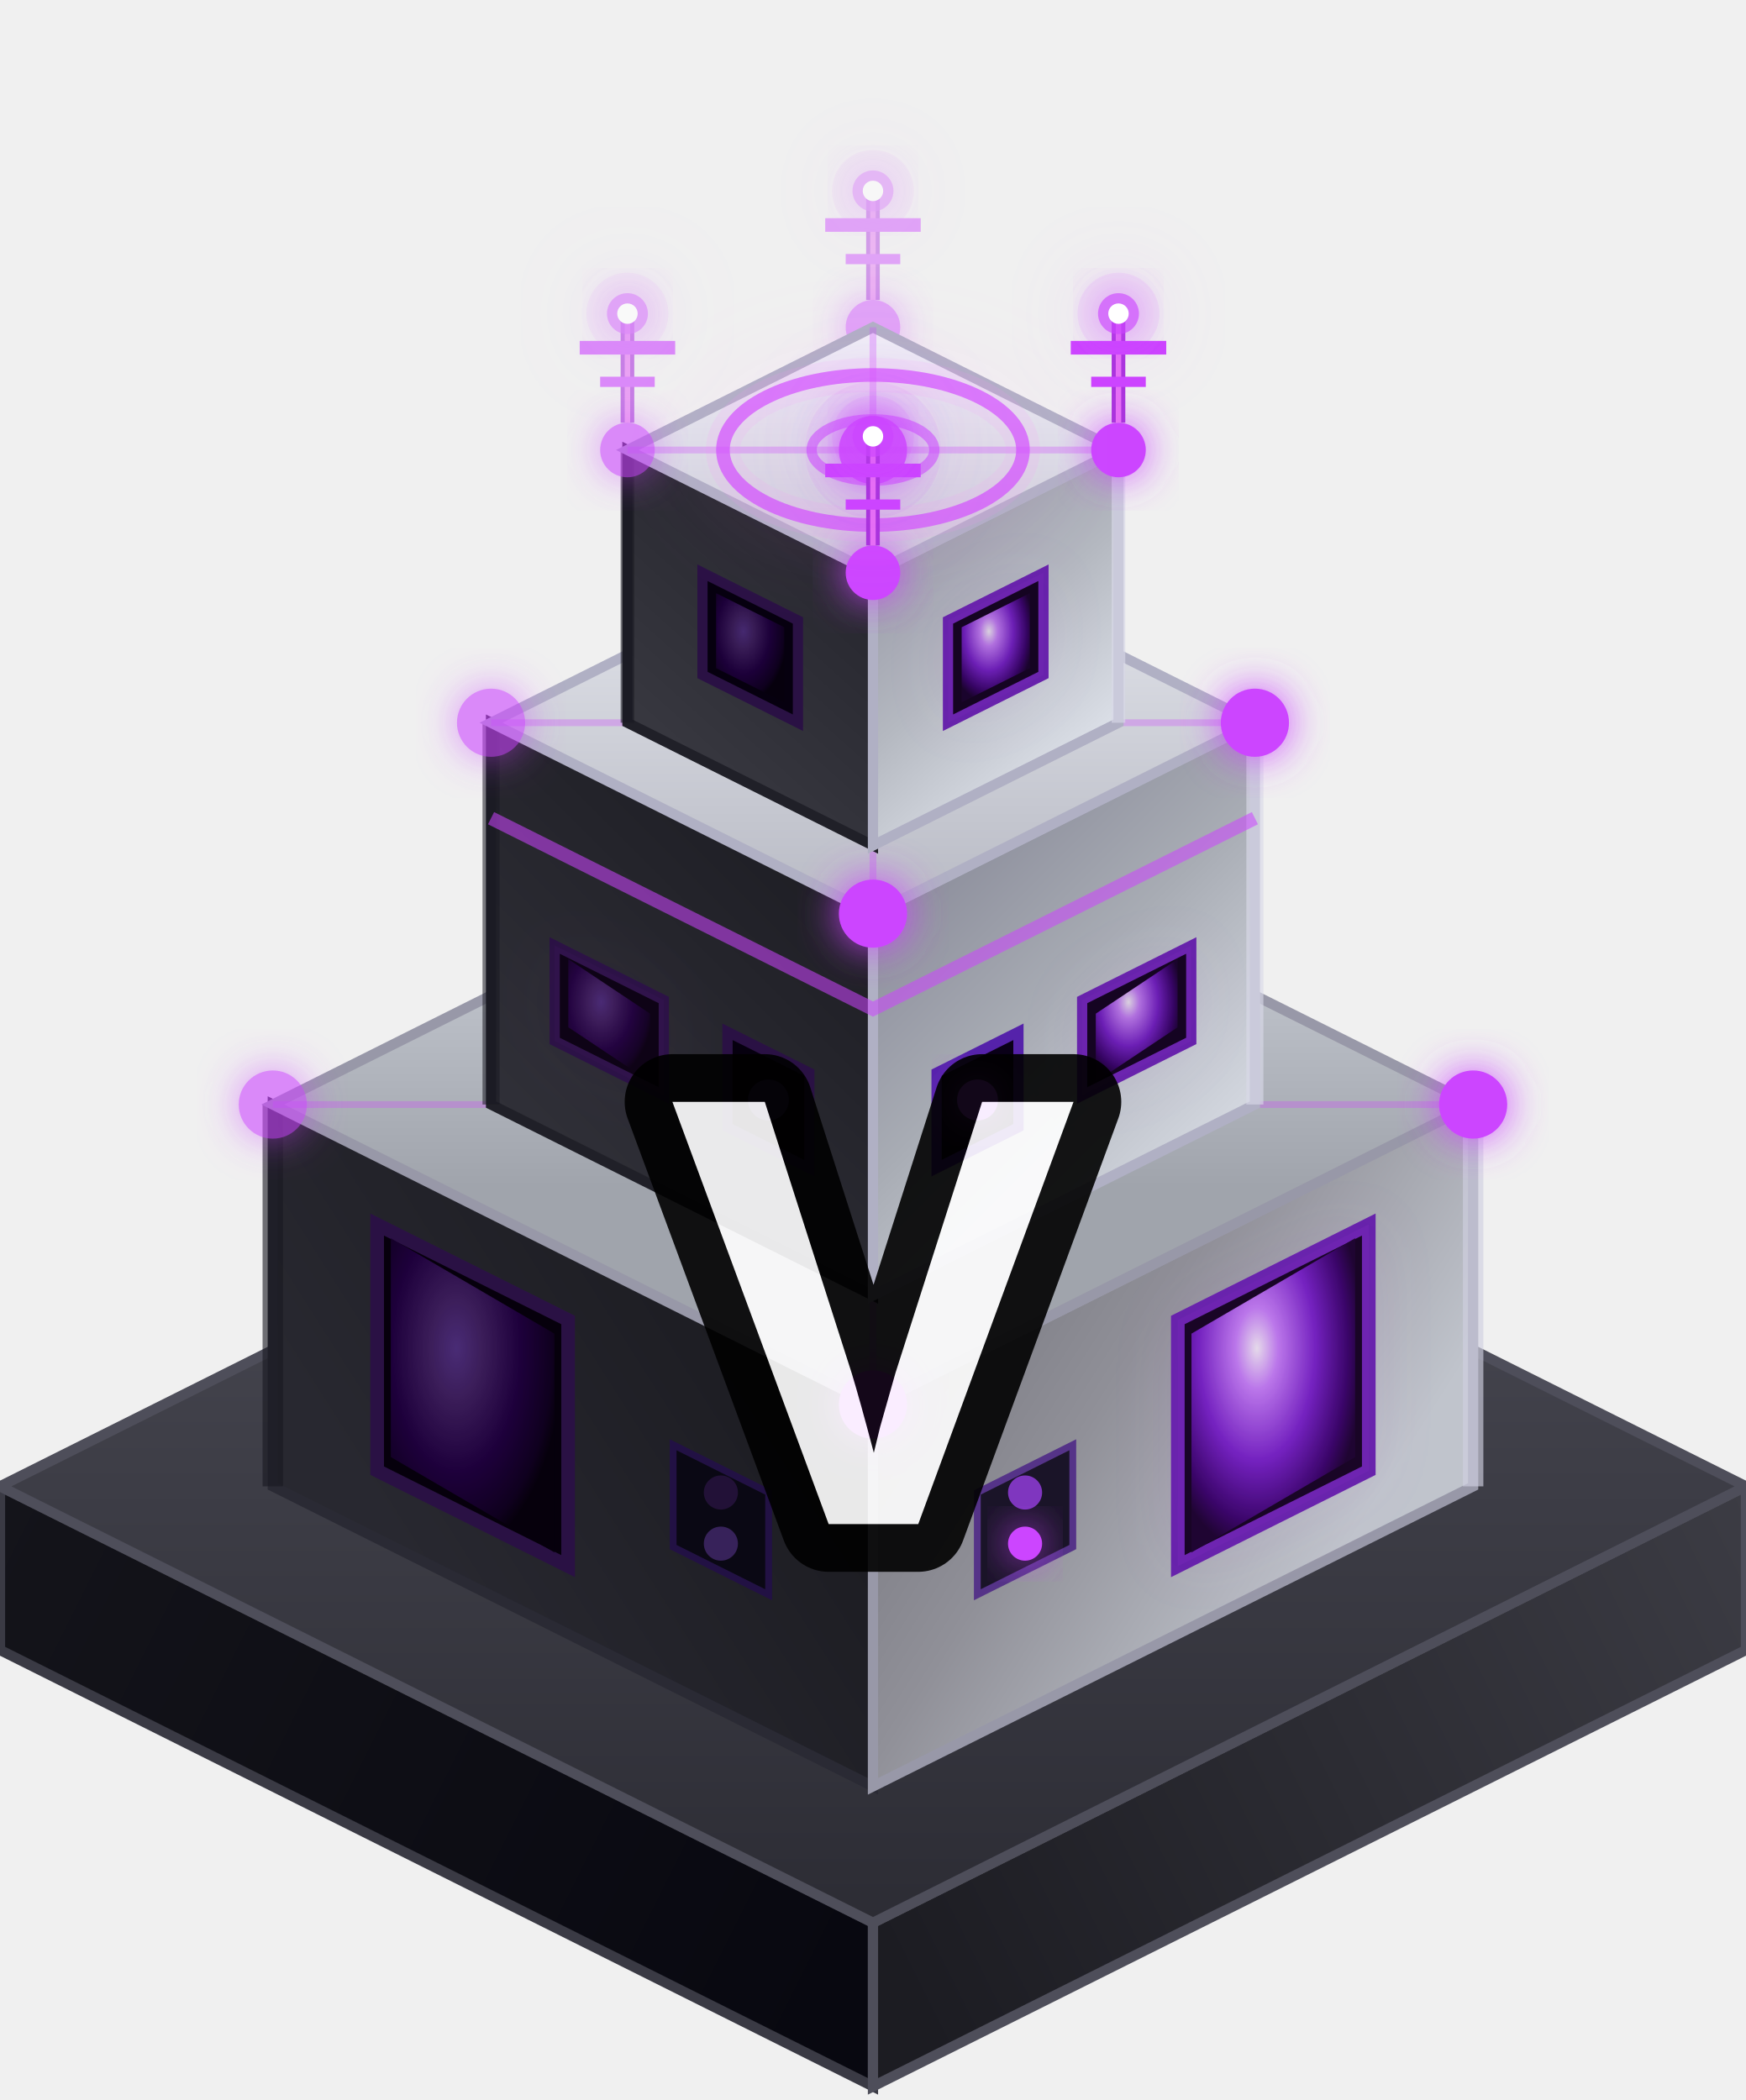
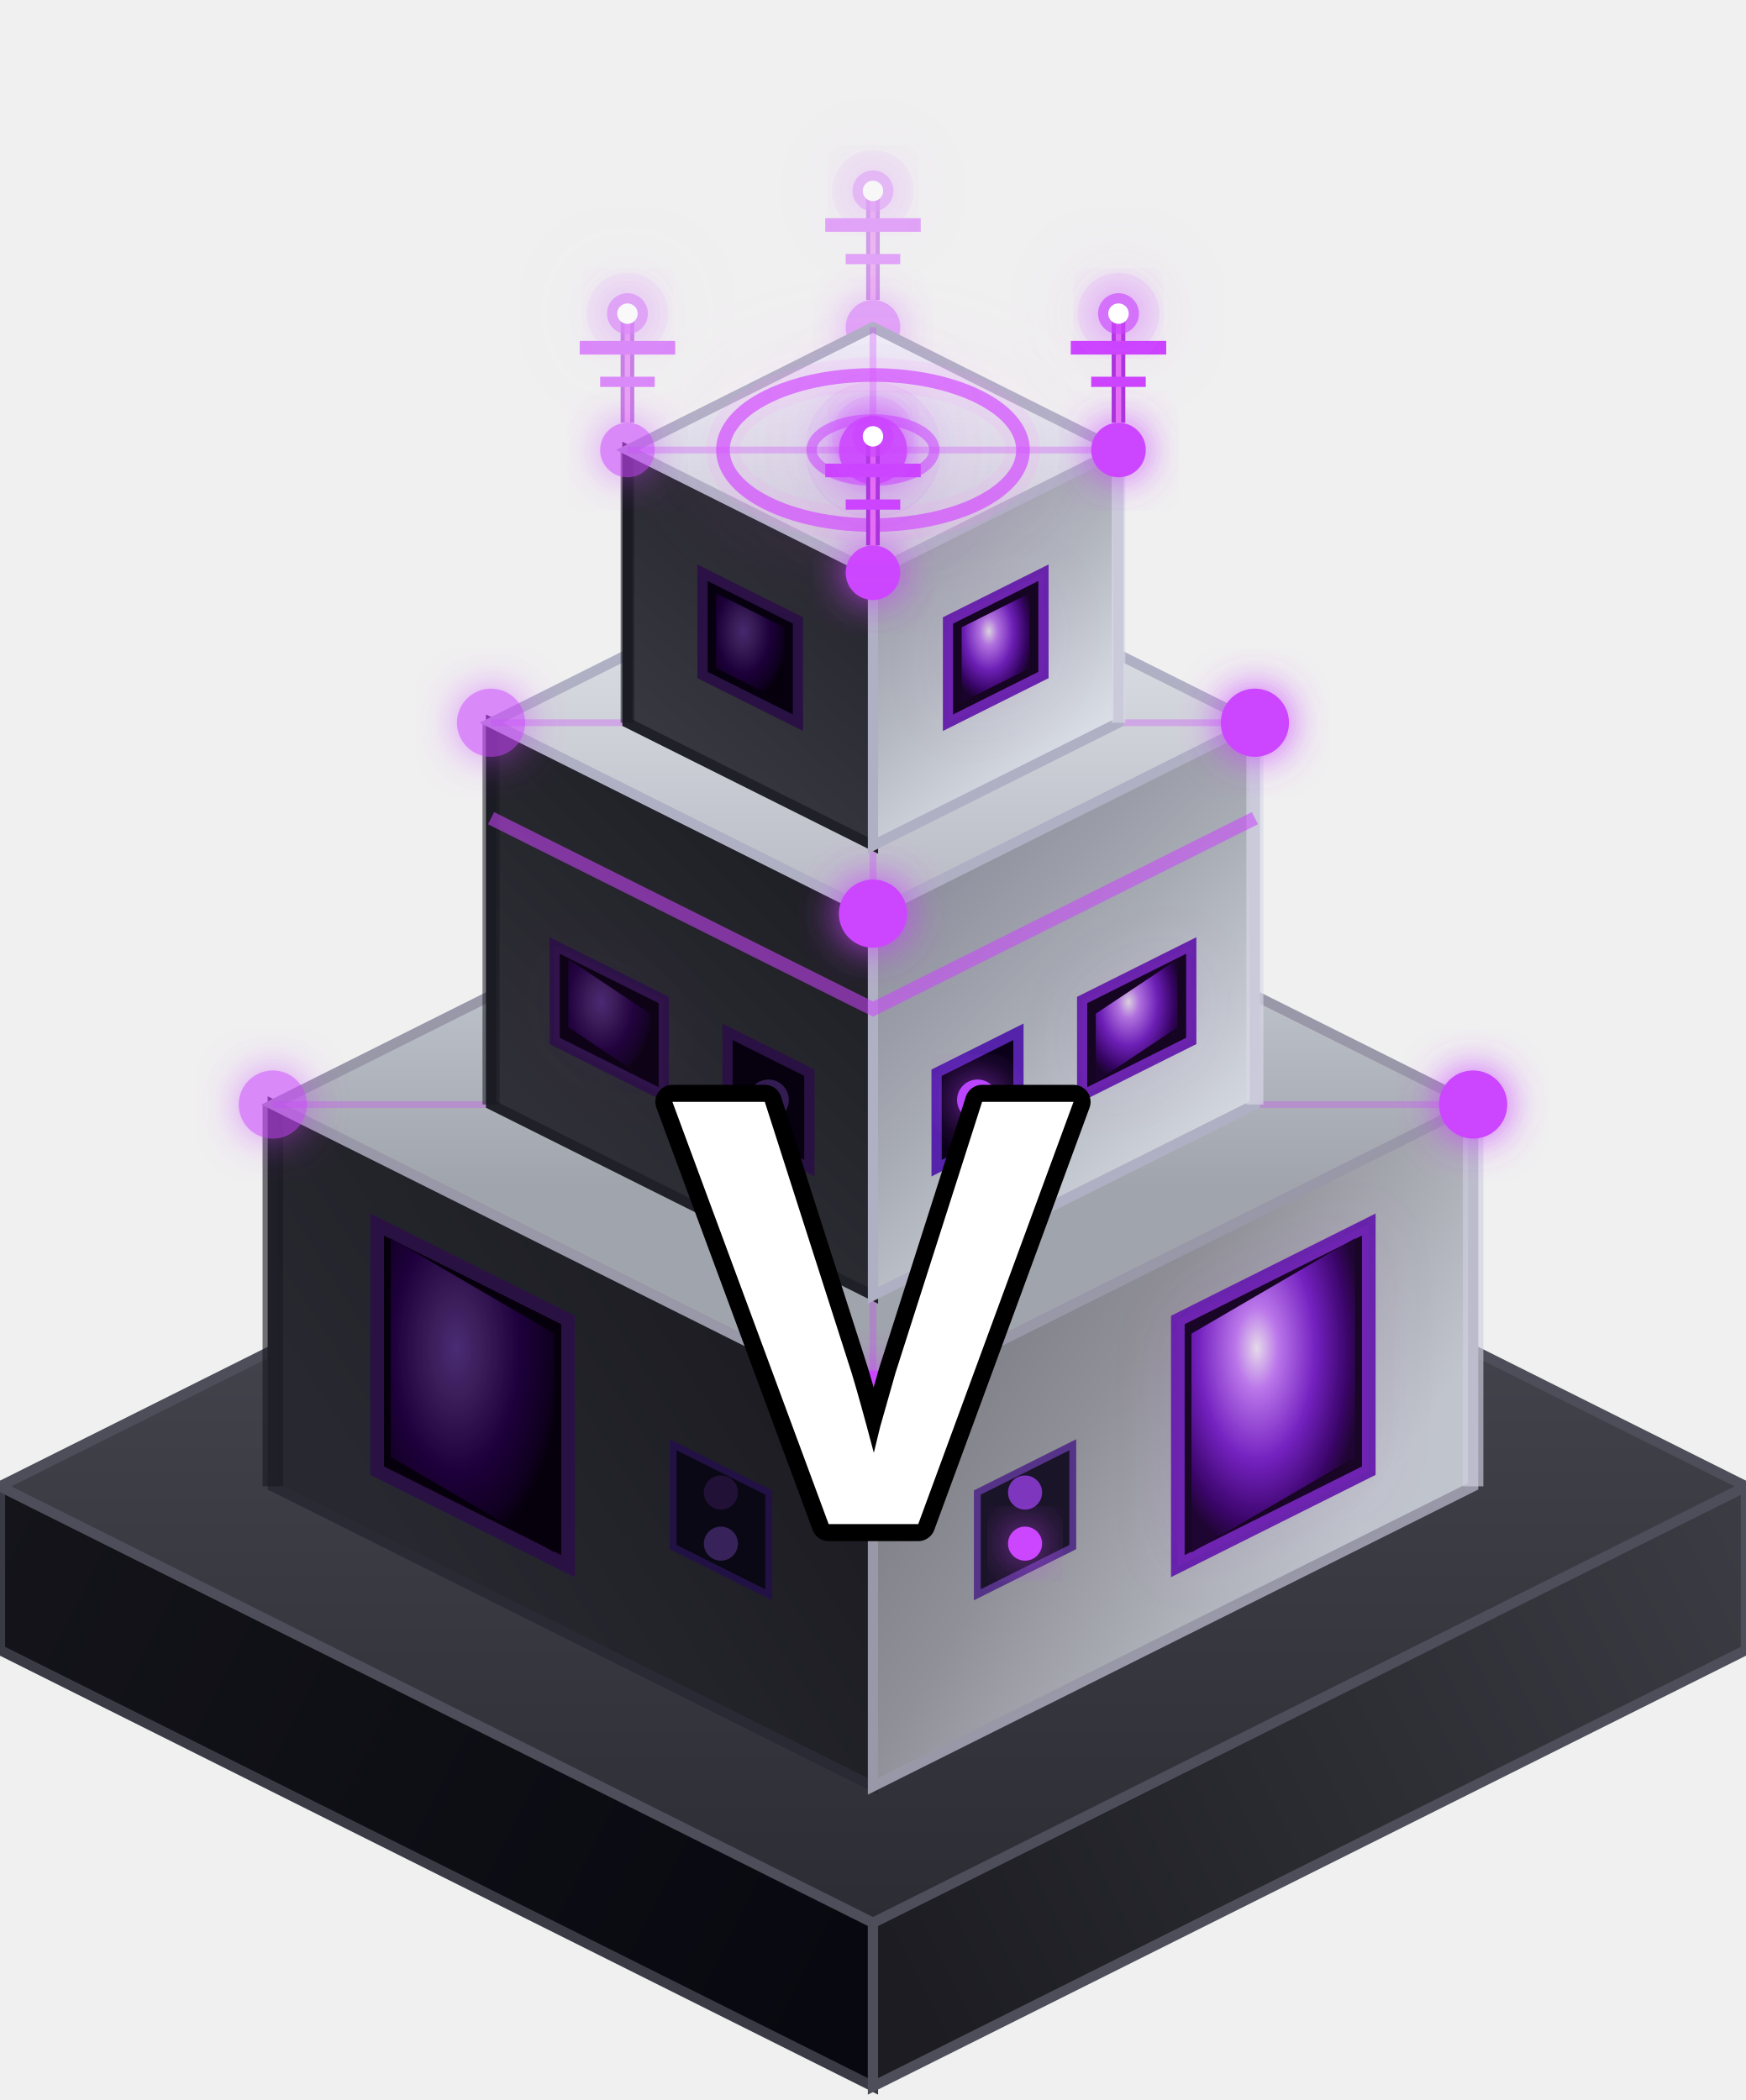
<svg xmlns="http://www.w3.org/2000/svg" viewBox="-128 -178 256 308" width="256" height="308">
  <defs>
    <linearGradient id="fR" gradientUnits="userSpaceOnUse" x1="128" y1="40" x2="0" y2="104">
      <stop offset="0%" stop-color="#3c3c44" />
      <stop offset="100%" stop-color="#1c1c22" />
    </linearGradient>
    <linearGradient id="fL" gradientUnits="userSpaceOnUse" x1="-128" y1="40" x2="0" y2="104">
      <stop offset="0%" stop-color="#14141a" />
      <stop offset="100%" stop-color="#080810" />
    </linearGradient>
    <linearGradient id="fT" gradientUnits="userSpaceOnUse" x1="0" y1="-24" x2="0" y2="104">
      <stop offset="0%" stop-color="#4e4e58" />
      <stop offset="100%" stop-color="#2c2c34" />
    </linearGradient>
    <linearGradient id="lR" gradientUnits="userSpaceOnUse" x1="88" y1="0" x2="0" y2="-56">
      <stop offset="0%" stop-color="#c0c4cc" />
      <stop offset="40%" stop-color="#909098" />
      <stop offset="100%" stop-color="#606068" />
    </linearGradient>
    <linearGradient id="lL" gradientUnits="userSpaceOnUse" x1="-88" y1="0" x2="0" y2="-56">
      <stop offset="0%" stop-color="#282830" />
      <stop offset="100%" stop-color="#141418" />
    </linearGradient>
    <linearGradient id="lT" gradientUnits="userSpaceOnUse" x1="0" y1="-80" x2="0" y2="-24">
      <stop offset="0%" stop-color="#d8dce4" />
      <stop offset="100%" stop-color="#a0a4ac" />
    </linearGradient>
    <radialGradient id="reactor" cx="40%" cy="35%" r="65%">
      <stop offset="0%" stop-color="#ffffff" />
      <stop offset="20%" stop-color="#cc88ff" />
      <stop offset="55%" stop-color="#7722cc" />
      <stop offset="85%" stop-color="#330066" />
      <stop offset="100%" stop-color="#110022" />
    </radialGradient>
    <radialGradient id="reactorDim" cx="40%" cy="35%" r="65%">
      <stop offset="0%" stop-color="#553388" />
      <stop offset="25%" stop-color="#442266" />
      <stop offset="60%" stop-color="#220044" />
      <stop offset="90%" stop-color="#110022" />
      <stop offset="100%" stop-color="#06000c" />
    </radialGradient>
    <linearGradient id="uR" gradientUnits="userSpaceOnUse" x1="56" y1="-44" x2="0" y2="-100">
      <stop offset="0%" stop-color="#d4d8e0" />
      <stop offset="40%" stop-color="#a8acb4" />
      <stop offset="100%" stop-color="#78788a" />
    </linearGradient>
    <linearGradient id="uL" gradientUnits="userSpaceOnUse" x1="-56" y1="-44" x2="0" y2="-100">
      <stop offset="0%" stop-color="#303038" />
      <stop offset="100%" stop-color="#18181e" />
    </linearGradient>
    <linearGradient id="uT" gradientUnits="userSpaceOnUse" x1="0" y1="-128" x2="0" y2="-72">
      <stop offset="0%" stop-color="#e8eaf0" />
      <stop offset="100%" stop-color="#b8bac4" />
    </linearGradient>
    <linearGradient id="tbR" gradientUnits="userSpaceOnUse" x1="36" y1="-100" x2="0" y2="-140">
      <stop offset="0%" stop-color="#dce0e8" />
      <stop offset="40%" stop-color="#b4b8c0" />
      <stop offset="100%" stop-color="#888898" />
    </linearGradient>
    <linearGradient id="tbL" gradientUnits="userSpaceOnUse" x1="-36" y1="-100" x2="0" y2="-140">
      <stop offset="0%" stop-color="#383840" />
      <stop offset="100%" stop-color="#202028" />
    </linearGradient>
    <linearGradient id="tbT" gradientUnits="userSpaceOnUse" x1="0" y1="-158" x2="0" y2="-122">
      <stop offset="0%" stop-color="#f0f2f8" />
      <stop offset="100%" stop-color="#c8cad4" />
    </linearGradient>
    <filter id="glow" x="-60%" y="-60%" width="220%" height="220%">
      <feGaussianBlur stdDeviation="3" result="blur" />
      <feMerge>
        <feMergeNode in="blur" />
        <feMergeNode in="SourceGraphic" />
      </feMerge>
    </filter>
    <filter id="coreglow" x="-80%" y="-80%" width="260%" height="260%">
      <feGaussianBlur stdDeviation="5" result="blur" />
      <feMerge>
        <feMergeNode in="blur" />
        <feMergeNode in="SourceGraphic" />
      </feMerge>
    </filter>
    <filter id="softglow" x="-80%" y="-80%" width="260%" height="260%">
      <feGaussianBlur stdDeviation="6" result="blur" />
      <feMerge>
        <feMergeNode in="blur" />
        <feMergeNode in="SourceGraphic" />
      </feMerge>
    </filter>
  </defs>
  <polygon points="-128,64 0,128 0,104 -128,40" fill="url(#fL)" stroke="#3a3a44" stroke-width="1.5" />
  <polygon points="128,64 0,128 0,104 128,40" fill="url(#fR)" stroke="#4e4e5a" stroke-width="1.5" />
  <polygon points="0,-24 128,40 0,104 -128,40" fill="url(#fT)" stroke="#4e4e5a" stroke-width="1.5" />
  <g transform="translate(0, 20)">
    <polygon points="-88,20 0,64 0,8 -88,-36" fill="url(#lL)" stroke="#2a2a34" stroke-width="1.5" />
    <line x1="-88" y1="20" x2="-88" y2="-36" stroke="#181820" stroke-width="3" opacity="0.6" />
    <polygon points="-72.7,17.7 -44.7,31.7 -44.7,-4.4 -72.7,-18.4" fill="#06000c" stroke="#2a1144" stroke-width="2" />
    <polygon points="-70.7,15.7 -46.7,29.7 -46.7,-2.4 -70.7,-16.4" fill="url(#reactorDim)" opacity="0.85" />
    <polygon points="-29.3,28.9 -15.3,35.9 -15.3,20.9 -29.3,13.9" fill="#0a0814" stroke="#221144" stroke-width="1" />
    <circle cx="-22.3" cy="28.4" r="2.5" fill="#553388" opacity="0.6" />
    <circle cx="-22.3" cy="20.9" r="2.5" fill="#3a1a5a" opacity="0.5" />
    <polygon points="88,20 0,64 0,8 88,-36" fill="url(#lR)" stroke="#9898a8" stroke-width="1.5" />
    <line x1="88" y1="20" x2="88" y2="-36" stroke="#d0d0e0" stroke-width="3" opacity="0.65" />
    <polygon points="72.7,17.7 44.7,31.7 44.7,-4.4 72.7,-18.4" fill="#0a0014" stroke="#6622aa" stroke-width="2" />
    <polygon points="70.7,15.7 46.7,29.7 46.7,-2.4 70.7,-16.4" fill="url(#reactor)" opacity="0.9" />
    <polygon points="72.7,17.7 44.7,31.7 44.7,-4.4 72.7,-18.4" fill="#cc44ff" opacity="0.08" filter="url(#coreglow)" />
    <polygon points="29.3,28.9 15.3,35.9 15.3,20.9 29.3,13.9" fill="#1a1428" stroke="#553388" stroke-width="1" />
    <circle cx="22.3" cy="28.4" r="2.5" fill="#cc44ff" filter="url(#glow)" />
    <circle cx="22.3" cy="20.9" r="2.5" fill="#aa44ff" opacity="0.7" />
    <polygon points="0,-80 88,-36 0,8 -88,-36" fill="url(#lT)" stroke="#9898a8" stroke-width="1.5" />
    <line x1="0" y1="-80" x2="0" y2="8" stroke="#cc44ff" stroke-width="1" opacity="0.3" />
    <line x1="-88" y1="-36" x2="88" y2="-36" stroke="#cc44ff" stroke-width="1" opacity="0.3" />
    <circle cx="88" cy="-36" r="5" fill="#cc44ff" filter="url(#glow)" />
    <circle cx="-88" cy="-36" r="5" fill="#cc44ff" filter="url(#glow)" opacity="0.6" />
    <circle cx="0" cy="8" r="5" fill="#cc44ff" filter="url(#glow)" />
  </g>
  <g transform="translate(0, 28)">
    <polygon points="-56,-44 0,-16 0,-72 -56,-100" fill="url(#uL)" stroke="#202028" stroke-width="1.5" />
    <line x1="-56" y1="-44" x2="-56" y2="-100" stroke="#181820" stroke-width="2.5" opacity="0.55" />
    <polygon points="-46.67,-53.33 -30.67,-45.33 -30.67,-59.33 -46.67,-67.33" fill="#06000c" stroke="#2a1144" stroke-width="1.5" />
    <polygon points="-44.67,-55.33 -32.67,-47.33 -32.67,-57.33 -44.67,-65.33" fill="url(#reactorDim)" opacity="0.8" />
    <polygon points="-46.67,-53.33 -30.67,-45.33 -30.67,-59.33 -46.67,-67.33" fill="#cc44ff" opacity="0.04" filter="url(#coreglow)" />
    <polygon points="-21.33,-40.67 -9.33,-34.67 -9.33,-48.67 -21.33,-54.67" fill="#06000f" stroke="#2a1144" stroke-width="1.5" />
    <circle cx="-15.33" cy="-44.67" r="3" fill="#553388" opacity="0.55" />
    <polygon points="56,-44 0,-16 0,-72 56,-100" fill="url(#uR)" stroke="#b0b0c4" stroke-width="1.5" />
    <line x1="56" y1="-44" x2="56" y2="-100" stroke="#d8d8e8" stroke-width="2.5" opacity="0.65" />
    <polygon points="46.67,-53.33 30.67,-45.33 30.67,-59.33 46.67,-67.33" fill="#0a0014" stroke="#6622aa" stroke-width="1.5" />
    <polygon points="44.67,-55.33 32.67,-47.33 32.67,-57.33 44.67,-65.33" fill="url(#reactor)" opacity="0.85" />
    <polygon points="46.67,-53.33 30.67,-45.33 30.67,-59.33 46.67,-67.33" fill="#cc44ff" opacity="0.06" filter="url(#coreglow)" />
    <polygon points="21.33,-40.67 9.33,-34.67 9.33,-48.67 21.33,-54.67" fill="#0a0018" stroke="#5522aa" stroke-width="1.5" />
    <circle cx="15.33" cy="-44.67" r="3" fill="#bb44ff" filter="url(#glow)" />
    <polyline points="56,-86 0,-58 -56,-86" stroke="#cc44ff" stroke-width="2" fill="none" opacity="0.55" />
    <circle cx="0" cy="-128" r="5" fill="#cc44ff" filter="url(#glow)" opacity="0.45" />
    <polygon points="0,-128 56,-100 0,-72 -56,-100" fill="url(#uT)" stroke="#b0b0c4" stroke-width="1.5" />
    <line x1="0" y1="-128" x2="0" y2="-72" stroke="#cc44ff" stroke-width="1" opacity="0.3" />
    <line x1="-56" y1="-100" x2="56" y2="-100" stroke="#cc44ff" stroke-width="1" opacity="0.3" />
    <circle cx="56" cy="-100" r="5" fill="#cc44ff" filter="url(#glow)" />
    <circle cx="-56" cy="-100" r="5" fill="#cc44ff" filter="url(#glow)" opacity="0.6" />
    <circle cx="0" cy="-72" r="5" fill="#cc44ff" filter="url(#glow)" />
  </g>
  <g transform="translate(0, 28)">
    <polygon points="-36,-100 0,-82 0,-122 -36,-140" fill="url(#tbL)" stroke="#202028" stroke-width="1.5" />
    <line x1="-36" y1="-100" x2="-36" y2="-140" stroke="#181820" stroke-width="2" opacity="0.55" />
    <polygon points="-25,-107 -11,-100 -11,-115 -25,-122" fill="#06000f" stroke="#2a1144" stroke-width="1.5" />
    <polygon points="-23,-108 -13,-103 -13,-114 -23,-119" fill="url(#reactorDim)" opacity="0.8" />
    <polygon points="36,-100 0,-82 0,-122 36,-140" fill="url(#tbR)" stroke="#b0b0c4" stroke-width="1.5" />
    <line x1="36" y1="-100" x2="36" y2="-140" stroke="#d8d8e8" stroke-width="2" opacity="0.65" />
    <polygon points="25,-107 11,-100 11,-115 25,-122" fill="#0a0014" stroke="#6622aa" stroke-width="1.5" />
    <polygon points="23,-108 13,-103 13,-114 23,-119" fill="url(#reactor)" opacity="0.85" />
    <polygon points="25,-107 11,-100 11,-115 25,-122" fill="#cc44ff" opacity="0.06" filter="url(#coreglow)" />
    <circle cx="0" cy="-158" r="4" fill="#cc44ff" filter="url(#glow)" opacity="0.45" />
    <polygon points="0,-158 36,-140 0,-122 -36,-140" fill="url(#tbT)" stroke="#b0b0c4" stroke-width="1.5" />
    <line x1="0" y1="-158" x2="0" y2="-122" stroke="#cc44ff" stroke-width="1" opacity="0.3" />
    <line x1="-36" y1="-140" x2="36" y2="-140" stroke="#cc44ff" stroke-width="1" opacity="0.3" />
    <circle cx="36" cy="-140" r="4" fill="#cc44ff" filter="url(#glow)" />
    <circle cx="-36" cy="-140" r="4" fill="#cc44ff" filter="url(#glow)" opacity="0.6" />
    <circle cx="0" cy="-122" r="4" fill="#cc44ff" filter="url(#glow)" />
    <g opacity="0.45">
      <line x1="0" y1="-162" x2="0" y2="-178" stroke="#aa33dd" stroke-width="2" />
      <line x1="0" y1="-162" x2="0" y2="-178" stroke="#ff88ff" stroke-width="0.8" opacity="0.7" />
      <line x1="-4" y1="-168" x2="4" y2="-168" stroke="#cc44ff" stroke-width="1.5" />
      <line x1="-7" y1="-173" x2="7" y2="-173" stroke="#cc44ff" stroke-width="2" />
      <circle cx="0" cy="-178" r="6" fill="#cc44ff" opacity="0.12" filter="url(#softglow)" />
      <circle cx="0" cy="-178" r="3" fill="#cc44ff" opacity="0.7" filter="url(#glow)" />
      <circle cx="0" cy="-178" r="1.5" fill="#ffffff" />
    </g>
    <g opacity="0.6">
      <line x1="-36" y1="-144" x2="-36" y2="-160" stroke="#aa33dd" stroke-width="2" />
      <line x1="-36" y1="-144" x2="-36" y2="-160" stroke="#ff88ff" stroke-width="0.8" opacity="0.7" />
      <line x1="-40" y1="-150" x2="-32" y2="-150" stroke="#cc44ff" stroke-width="1.5" />
      <line x1="-43" y1="-155" x2="-29" y2="-155" stroke="#cc44ff" stroke-width="2" />
      <circle cx="-36" cy="-160" r="6" fill="#cc44ff" opacity="0.12" filter="url(#softglow)" />
      <circle cx="-36" cy="-160" r="3" fill="#cc44ff" opacity="0.7" filter="url(#glow)" />
      <circle cx="-36" cy="-160" r="1.5" fill="#ffffff" />
    </g>
    <line x1="36" y1="-144" x2="36" y2="-160" stroke="#aa33dd" stroke-width="2" />
    <line x1="36" y1="-144" x2="36" y2="-160" stroke="#ff88ff" stroke-width="0.8" opacity="0.7" />
    <line x1="32" y1="-150" x2="40" y2="-150" stroke="#cc44ff" stroke-width="1.5" />
    <line x1="29" y1="-155" x2="43" y2="-155" stroke="#cc44ff" stroke-width="2" />
    <circle cx="36" cy="-160" r="6" fill="#cc44ff" opacity="0.12" filter="url(#softglow)" />
    <circle cx="36" cy="-160" r="3" fill="#cc44ff" opacity="0.7" filter="url(#glow)" />
    <circle cx="36" cy="-160" r="1.5" fill="#ffffff" />
    <ellipse cx="0" cy="-140" rx="22" ry="11" fill="none" stroke="#cc44ff" stroke-width="2" opacity="0.7" />
    <ellipse cx="0" cy="-140" rx="22" ry="11" fill="none" stroke="#ff88ff" stroke-width="5" opacity="0.15" filter="url(#softglow)" />
    <ellipse cx="0" cy="-140" rx="9" ry="4.5" fill="none" stroke="#cc44ff" stroke-width="1.5" opacity="0.55" />
    <circle cx="0" cy="-140" r="5" fill="#cc44ff" opacity="0.9" filter="url(#glow)" />
    <circle cx="0" cy="-140" r="10" fill="#cc44ff" opacity="0.1" filter="url(#softglow)" />
    <line x1="0" y1="-126" x2="0" y2="-142" stroke="#aa33dd" stroke-width="2" />
    <line x1="0" y1="-126" x2="0" y2="-142" stroke="#ff88ff" stroke-width="0.8" opacity="0.7" />
    <line x1="-4" y1="-132" x2="4" y2="-132" stroke="#cc44ff" stroke-width="1.5" />
    <line x1="-7" y1="-137" x2="7" y2="-137" stroke="#cc44ff" stroke-width="2" />
    <circle cx="0" cy="-142" r="6" fill="#cc44ff" opacity="0.12" filter="url(#softglow)" />
    <circle cx="0" cy="-142" r="3" fill="#cc44ff" opacity="0.7" filter="url(#glow)" />
    <circle cx="0" cy="-142" r="1.5" fill="#ffffff" />
  </g>
  <g>
-     <text x="0" y="20" font-family="'Arial Black', Arial, sans-serif" font-weight="900" font-size="90" text-anchor="middle" dominant-baseline="middle" stroke="#000000" stroke-width="14" stroke-linejoin="round" paint-order="stroke" fill="#ffffff" opacity="0.90">V</text>
+     <text x="0" y="20" font-family="'Arial Black', Arial, sans-serif" font-weight="900" font-size="90" text-anchor="middle" dominant-baseline="middle" fill="none" stroke="#000000" stroke-width="5" stroke-linejoin="round">V</text>
+     <text x="0" y="20" font-family="'Arial Black', Arial, sans-serif" font-weight="900" font-size="90" text-anchor="middle" dominant-baseline="middle" fill="#ffffff">V</text>
  </g>
</svg>
